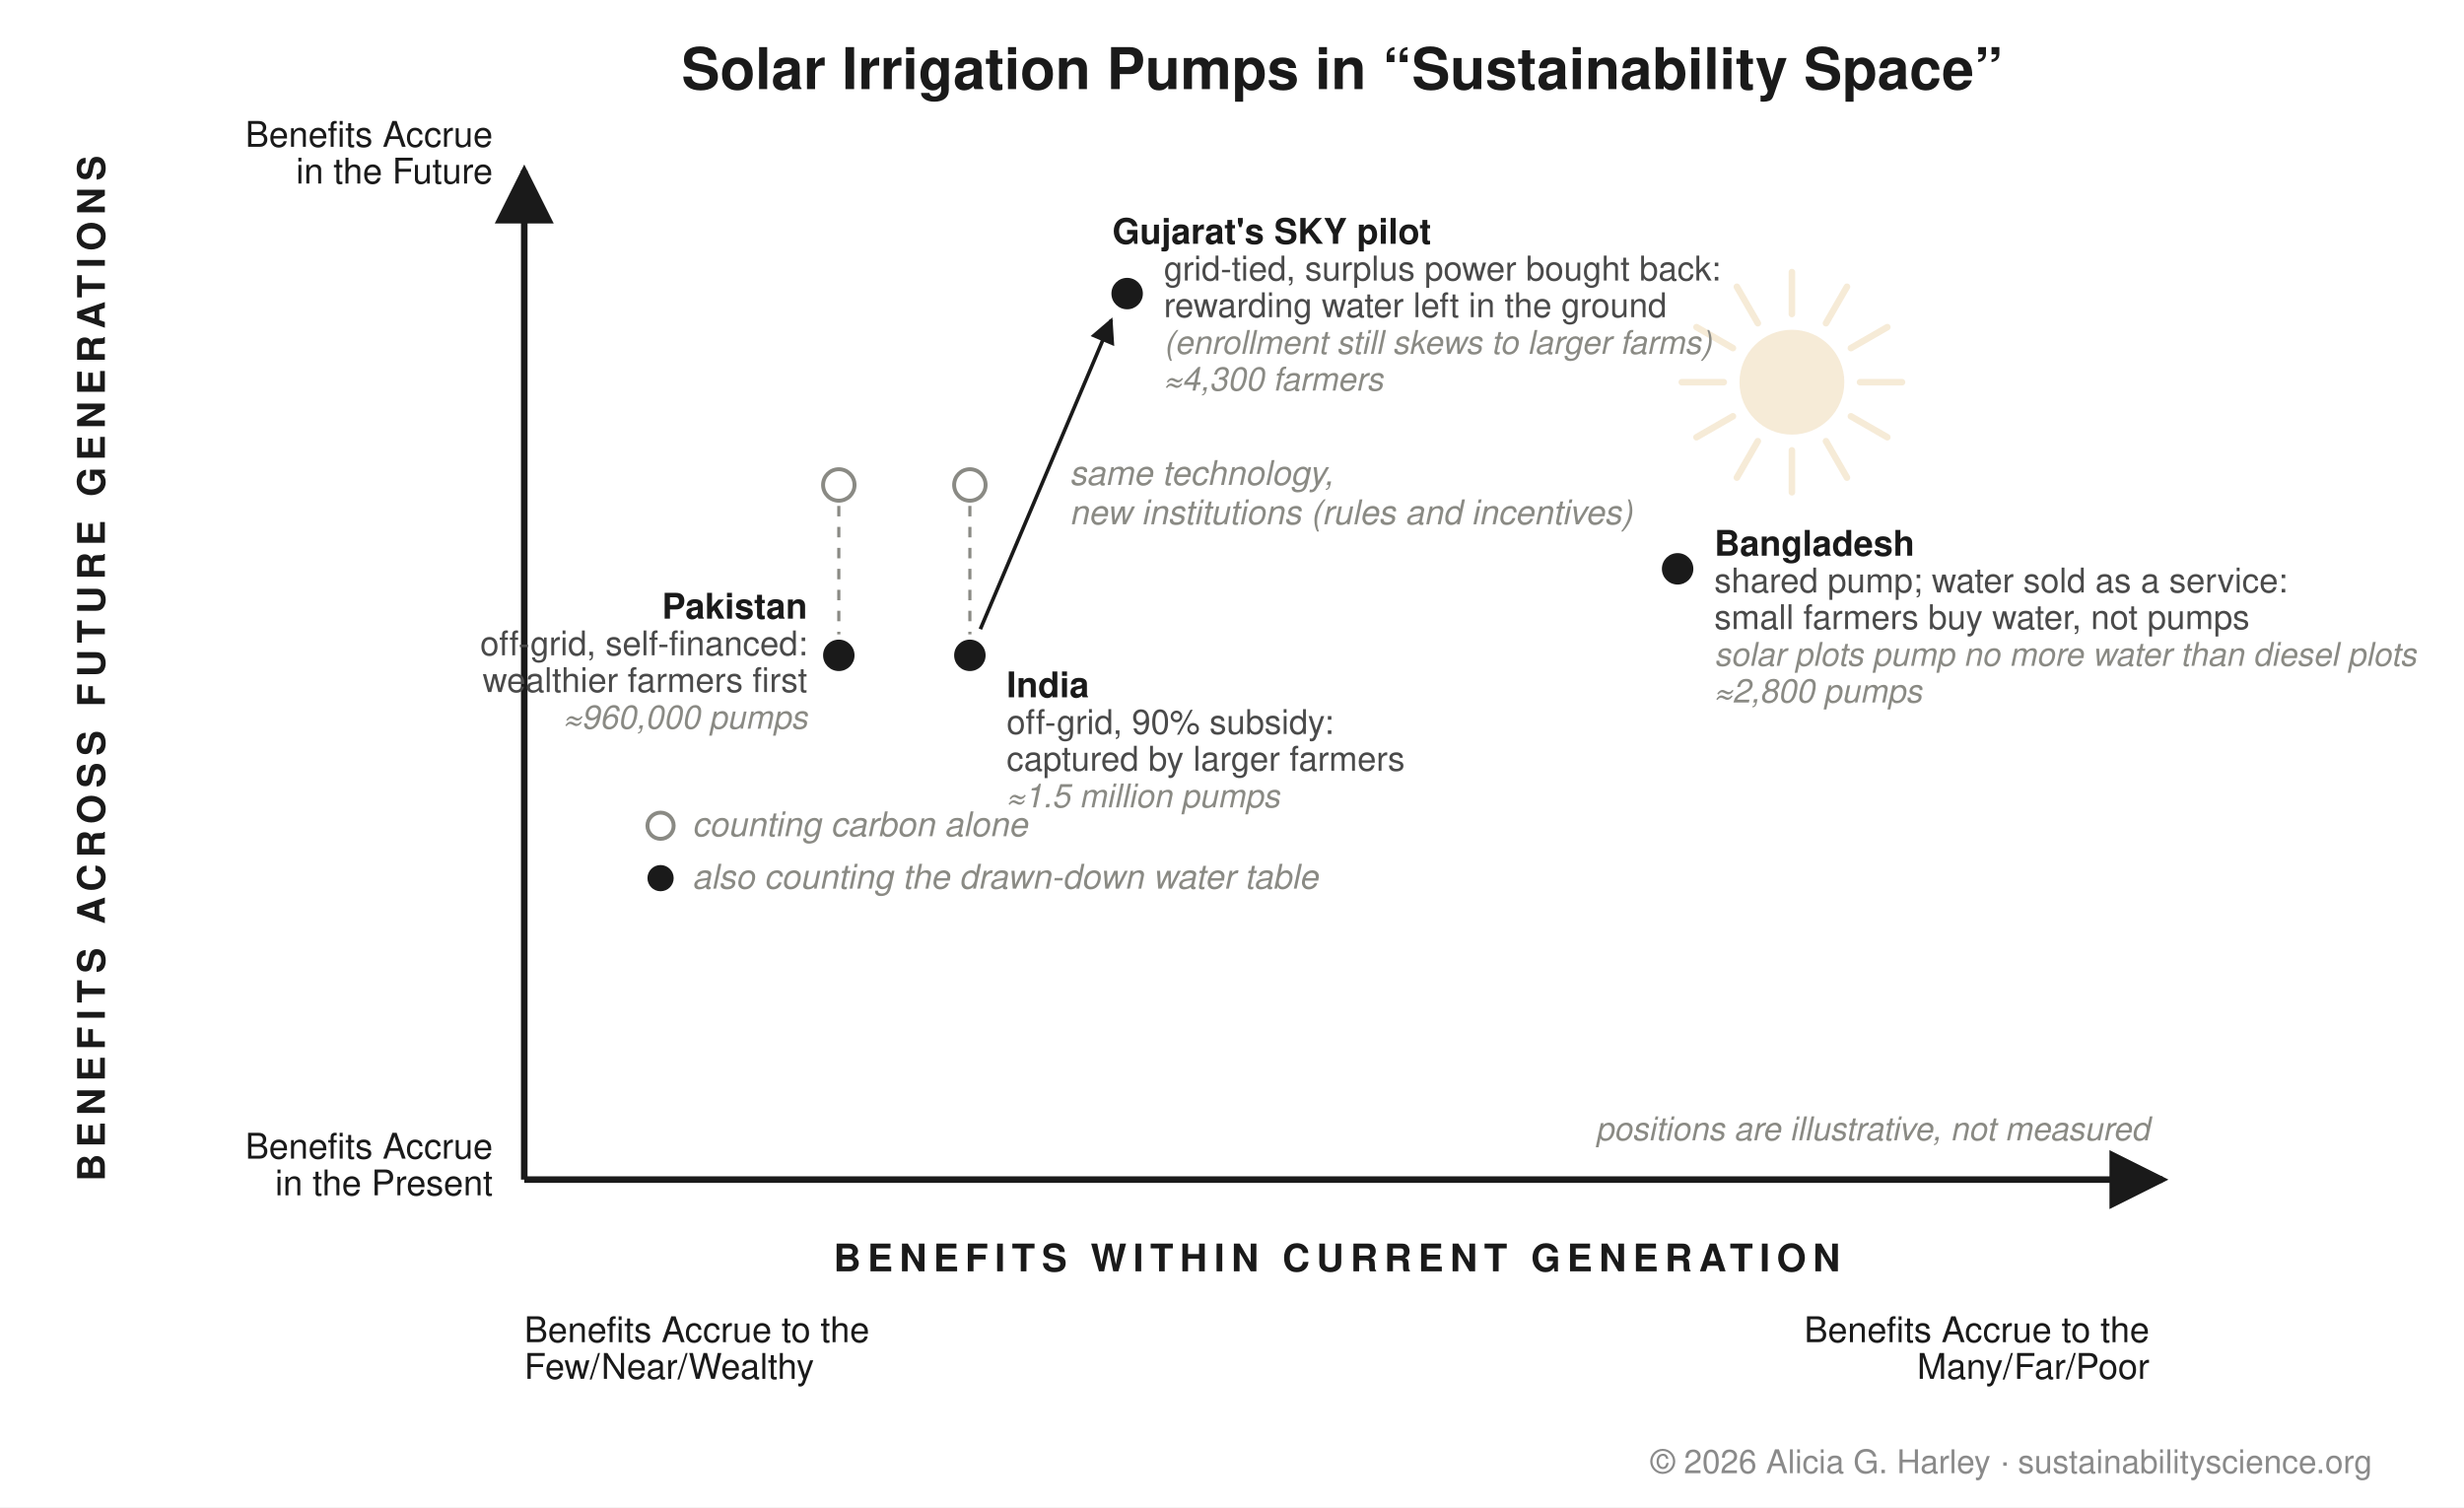
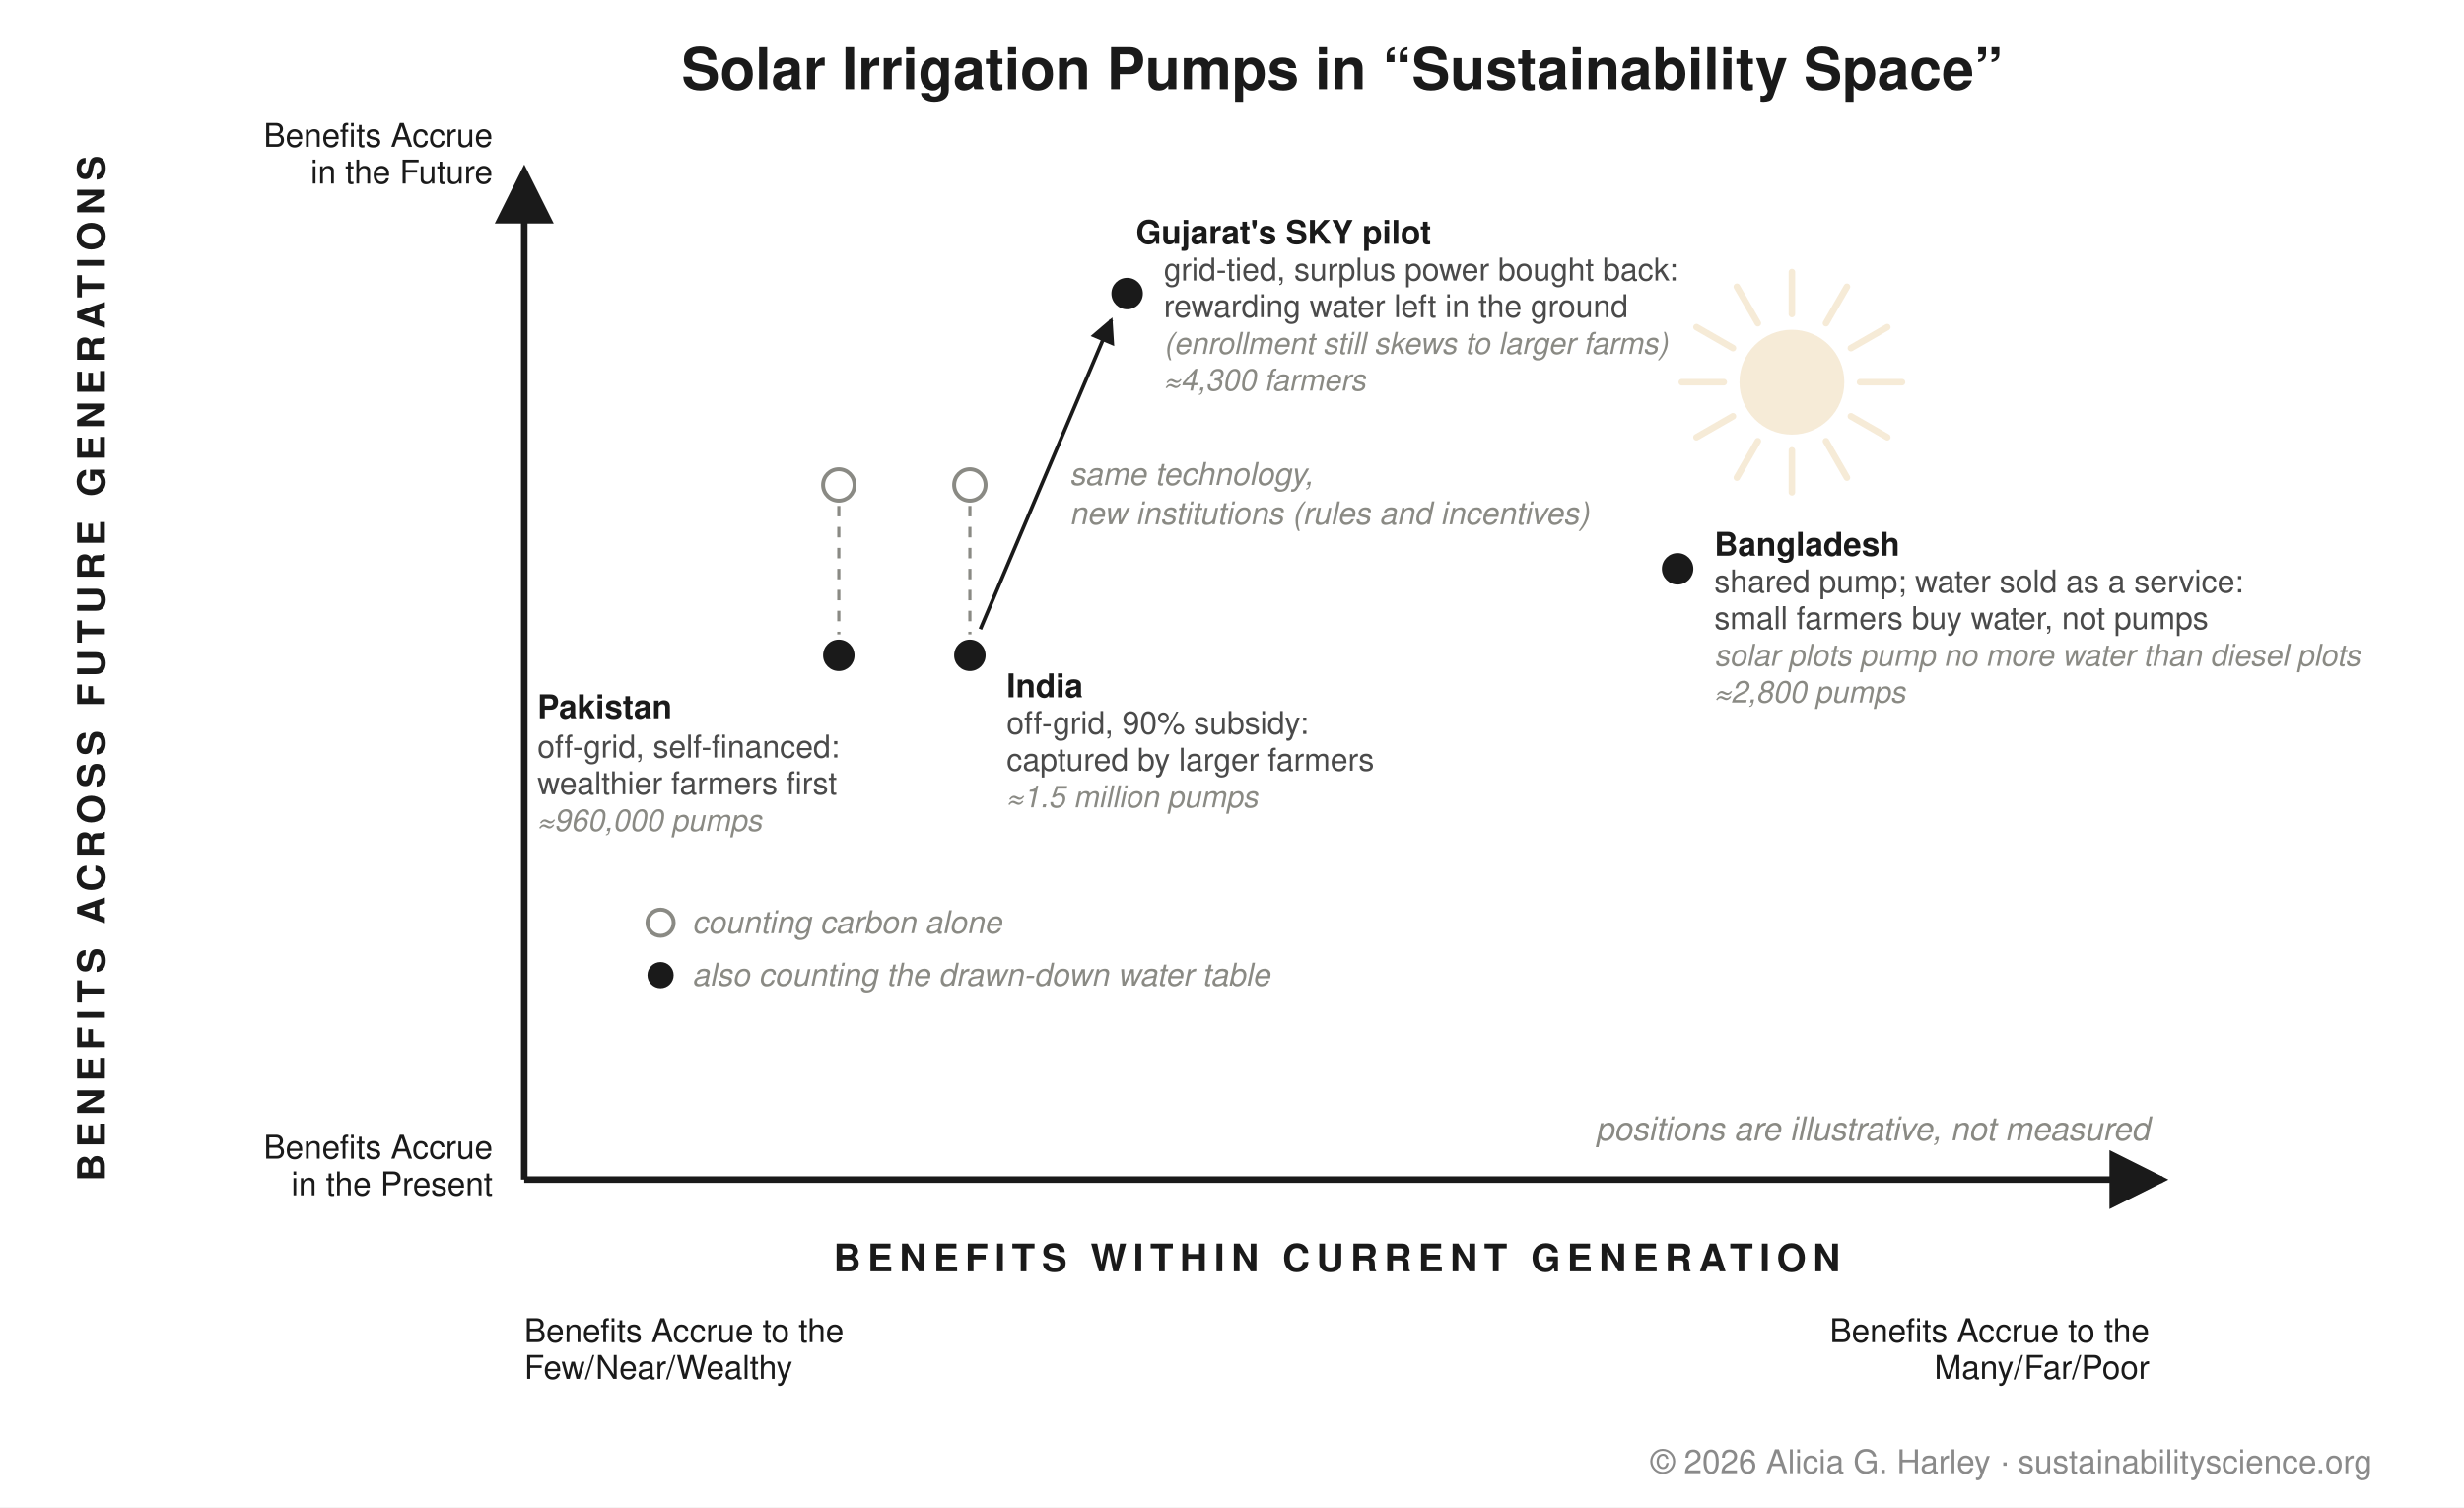
<svg xmlns="http://www.w3.org/2000/svg" viewBox="0 0 940 575" font-family="Helvetica, Arial, sans-serif">
  <defs>
    <marker id="axisArrow" viewBox="0 0 10 10" refX="9" refY="5" markerWidth="9" markerHeight="9" orient="auto">
      <path d="M 0 0 L 10 5 L 0 10 z" fill="#1a1a1a" />
    </marker>
    <marker id="innoArrow" viewBox="0 0 10 10" refX="9" refY="5" markerWidth="7" markerHeight="7" orient="auto">
      <path d="M 0 0 L 10 5 L 0 10 z" fill="#1a1a1a" />
    </marker>
    <marker id="gwArrow" viewBox="0 0 10 10" refX="9" refY="5" markerWidth="7" markerHeight="7" orient="auto">
      <path d="M 0 0 L 10 5 L 0 10 z" fill="#8a8a84" />
    </marker>
  </defs>
  <rect width="940" height="575" fill="white" />
  <text x="512" y="34" text-anchor="middle" font-size="22" font-weight="700" fill="#1a1a1a">Solar Irrigation Pumps in “Sustainability Space”</text>
  <text x="905" y="562" text-anchor="end" font-size="12.5" fill="#8a8a8a">© 2026 Alicia G. Harley · sustainabilityscience.org</text>
  <line x1="200" y1="450" x2="200" y2="65" stroke="#1a1a1a" stroke-width="2.5" marker-end="url(#axisArrow)" />
  <line x1="200" y1="450" x2="825" y2="450" stroke="#1a1a1a" stroke-width="2.5" marker-end="url(#axisArrow)" />
  <text x="40" y="255" text-anchor="middle" font-size="14.5" font-weight="700" letter-spacing="2.5" fill="#1a1a1a" transform="rotate(-90 40 255)">BENEFITS ACROSS FUTURE GENERATIONS</text>
-   <text x="188" y="56" text-anchor="end" font-size="13.5" fill="#1a1a1a">Benefits Accrue</text>
-   <text x="188" y="70" text-anchor="end" font-size="13.5" fill="#1a1a1a">in the Future</text>
-   <text x="188" y="442" text-anchor="end" font-size="13.5" fill="#1a1a1a">Benefits Accrue</text>
-   <text x="188" y="456" text-anchor="end" font-size="13.5" fill="#1a1a1a">in the Present</text>
+   <text x="188" y="56" text-anchor="end" font-size="12.5" fill="#1a1a1a">Benefits Accrue</text>
+   <text x="188" y="70" text-anchor="end" font-size="12.5" fill="#1a1a1a">in the Future</text>
+   <text x="188" y="442" text-anchor="end" font-size="12.5" fill="#1a1a1a">Benefits Accrue</text>
+   <text x="188" y="456" text-anchor="end" font-size="12.5" fill="#1a1a1a">in the Present</text>
  <text x="510.0" y="485" text-anchor="middle" font-size="14.5" font-weight="700" letter-spacing="2.5" fill="#1a1a1a">BENEFITS WITHIN CURRENT GENERATION</text>
-   <text x="200" y="512" text-anchor="start" font-size="13.5" fill="#1a1a1a">Benefits Accrue to the</text>
-   <text x="200" y="526" text-anchor="start" font-size="13.5" fill="#1a1a1a">Few/Near/Wealthy</text>
-   <text x="820" y="512" text-anchor="end" font-size="13.5" fill="#1a1a1a">Benefits Accrue to the</text>
-   <text x="820" y="526" text-anchor="end" font-size="13.5" fill="#1a1a1a">Many/Far/Poor</text>
+   <text x="200" y="512" text-anchor="start" font-size="12.5" fill="#1a1a1a">Benefits Accrue to the</text>
+   <text x="200" y="526" text-anchor="start" font-size="12.5" fill="#1a1a1a">Few/Near/Wealthy</text>
+   <text x="820" y="512" text-anchor="end" font-size="12.5" fill="#1a1a1a">Benefits Accrue to the</text>
+   <text x="820" y="526" text-anchor="end" font-size="12.5" fill="#1a1a1a">Many/Far/Poor</text>
  <g opacity="0.22">
    <line x1="709.6" y1="145.8" x2="725.6" y2="145.8" stroke="#d4a24a" stroke-width="2.5" stroke-linecap="round" />
    <line x1="706.1" y1="158.8" x2="720.0" y2="166.8" stroke="#d4a24a" stroke-width="2.5" stroke-linecap="round" />
    <line x1="696.6" y1="168.3" x2="704.6" y2="182.2" stroke="#d4a24a" stroke-width="2.5" stroke-linecap="round" />
    <line x1="683.6" y1="171.8" x2="683.6" y2="187.8" stroke="#d4a24a" stroke-width="2.5" stroke-linecap="round" />
    <line x1="670.6" y1="168.3" x2="662.6" y2="182.2" stroke="#d4a24a" stroke-width="2.5" stroke-linecap="round" />
    <line x1="661.1" y1="158.8" x2="647.2" y2="166.8" stroke="#d4a24a" stroke-width="2.5" stroke-linecap="round" />
    <line x1="657.6" y1="145.8" x2="641.6" y2="145.8" stroke="#d4a24a" stroke-width="2.5" stroke-linecap="round" />
    <line x1="661.1" y1="132.8" x2="647.2" y2="124.8" stroke="#d4a24a" stroke-width="2.5" stroke-linecap="round" />
    <line x1="670.6" y1="123.3" x2="662.6" y2="109.4" stroke="#d4a24a" stroke-width="2.5" stroke-linecap="round" />
    <line x1="683.6" y1="119.8" x2="683.6" y2="103.8" stroke="#d4a24a" stroke-width="2.5" stroke-linecap="round" />
    <line x1="696.6" y1="123.3" x2="704.6" y2="109.4" stroke="#d4a24a" stroke-width="2.5" stroke-linecap="round" />
    <line x1="706.1" y1="132.8" x2="720.0" y2="124.8" stroke="#d4a24a" stroke-width="2.5" stroke-linecap="round" />
    <circle cx="683.6" cy="145.8" r="20" fill="#d4a24a" />
  </g>
-   <circle cx="252" cy="315" r="5" fill="white" stroke="#8a8a84" stroke-width="1.5" />
-   <text x="264" y="319" font-size="13" fill="#8a8a84" font-style="italic">counting carbon alone</text>
-   <circle cx="252" cy="335" r="5" fill="#1a1a1a" />
-   <text x="264" y="339" font-size="13" fill="#8a8a84" font-style="italic">also counting the drawn-down water table</text>
+   <circle cx="252" cy="352" r="5" fill="white" stroke="#8a8a84" stroke-width="1.5" />
+   <text x="264" y="356" font-size="12" fill="#8a8a84" font-style="italic">counting carbon alone</text>
+   <circle cx="252" cy="372" r="5" fill="#1a1a1a" />
+   <text x="264" y="376" font-size="12" fill="#8a8a84" font-style="italic">also counting the drawn-down water table</text>
  <circle cx="320" cy="185" r="6" fill="white" stroke="#8a8a84" stroke-width="1.5" />
  <line x1="320" y1="193" x2="320" y2="242" stroke="#8a8a84" stroke-width="1.2" stroke-dasharray="4 4" />
  <circle cx="320" cy="250" r="6" fill="#1a1a1a" />
-   <text x="308" y="236" text-anchor="end" font-size="13.5" font-weight="700" fill="#1a1a1a">Pakistan</text>
-   <text x="308" y="250" text-anchor="end" font-size="13" fill="#4a4a4a">off-grid, self-financed:</text>
-   <text x="308" y="264" text-anchor="end" font-size="13" fill="#4a4a4a">wealthier farmers first</text>
-   <text x="308" y="278" text-anchor="end" font-size="12.5" font-style="italic" fill="#8a8a84">≈960,000 pumps</text>
+   <text x="205" y="274" text-anchor="start" font-size="12.5" font-weight="700" fill="#1a1a1a">Pakistan</text>
+   <text x="205" y="289" text-anchor="start" font-size="12" fill="#4a4a4a">off-grid, self-financed:</text>
+   <text x="205" y="303" text-anchor="start" font-size="12" fill="#4a4a4a">wealthier farmers first</text>
+   <text x="205" y="317" text-anchor="start" font-size="11.5" font-style="italic" fill="#8a8a84">≈960,000 pumps</text>
  <circle cx="370" cy="185" r="6" fill="white" stroke="#8a8a84" stroke-width="1.5" />
  <line x1="370" y1="193" x2="370" y2="242" stroke="#8a8a84" stroke-width="1.2" stroke-dasharray="4 4" />
  <circle cx="370" cy="250" r="6" fill="#1a1a1a" />
-   <text x="384" y="266" text-anchor="start" font-size="13.5" font-weight="700" fill="#1a1a1a">India</text>
-   <text x="384" y="280" text-anchor="start" font-size="13" fill="#4a4a4a">off-grid, 90% subsidy:</text>
-   <text x="384" y="294" text-anchor="start" font-size="13" fill="#4a4a4a">captured by larger farmers</text>
-   <text x="384" y="308" text-anchor="start" font-size="12.5" font-style="italic" fill="#8a8a84">≈1.5 million pumps</text>
+   <text x="384" y="266" text-anchor="start" font-size="12.5" font-weight="700" fill="#1a1a1a">India</text>
+   <text x="384" y="280" text-anchor="start" font-size="12" fill="#4a4a4a">off-grid, 90% subsidy:</text>
+   <text x="384" y="294" text-anchor="start" font-size="12" fill="#4a4a4a">captured by larger farmers</text>
+   <text x="384" y="308" text-anchor="start" font-size="11.5" font-style="italic" fill="#8a8a84">≈1.5 million pumps</text>
  <circle cx="640" cy="217" r="6" fill="#1a1a1a" />
-   <text x="654" y="212" text-anchor="start" font-size="13.5" font-weight="700" fill="#1a1a1a">Bangladesh</text>
-   <text x="654" y="226" text-anchor="start" font-size="13" fill="#4a4a4a">shared pump; water sold as a service:</text>
-   <text x="654" y="240" text-anchor="start" font-size="13" fill="#4a4a4a">small farmers buy water, not pumps</text>
-   <text x="654" y="254" text-anchor="start" font-size="12.5" font-style="italic" fill="#8a8a84">solar plots pump no more water than diesel plots</text>
-   <text x="654" y="268" text-anchor="start" font-size="12.5" font-style="italic" fill="#8a8a84">≈2,800 pumps</text>
+   <text x="654" y="212" text-anchor="start" font-size="12.5" font-weight="700" fill="#1a1a1a">Bangladesh</text>
+   <text x="654" y="226" text-anchor="start" font-size="12" fill="#4a4a4a">shared pump; water sold as a service:</text>
+   <text x="654" y="240" text-anchor="start" font-size="12" fill="#4a4a4a">small farmers buy water, not pumps</text>
+   <text x="654" y="254" text-anchor="start" font-size="11.5" font-style="italic" fill="#8a8a84">solar plots pump no more water than diesel plots</text>
+   <text x="654" y="268" text-anchor="start" font-size="11.5" font-style="italic" fill="#8a8a84">≈2,800 pumps</text>
  <line x1="374" y1="240" x2="424" y2="122" stroke="#1a1a1a" stroke-width="1.4" marker-end="url(#innoArrow)" />
-   <text x="408" y="185" text-anchor="start" font-size="13" fill="#8a8a84" font-style="italic">same technology,</text>
-   <text x="408" y="200" text-anchor="start" font-size="13" fill="#8a8a84" font-style="italic">new institutions (rules and incentives)</text>
+   <text x="408" y="185" text-anchor="start" font-size="12" fill="#8a8a84" font-style="italic">same technology,</text>
+   <text x="408" y="200" text-anchor="start" font-size="12" fill="#8a8a84" font-style="italic">new institutions (rules and incentives)</text>
  <circle cx="430" cy="112" r="6" fill="#1a1a1a" />
-   <text x="546" y="93" text-anchor="end" font-size="13.5" font-weight="700" fill="#1a1a1a">Gujarat's SKY pilot</text>
-   <text x="444" y="107" text-anchor="start" font-size="13" fill="#4a4a4a">grid-tied, surplus power bought back:</text>
-   <text x="444" y="121" text-anchor="start" font-size="13" fill="#4a4a4a">rewarding water left in the ground</text>
-   <text x="444" y="135" text-anchor="start" font-size="12.5" font-style="italic" fill="#8a8a84">(enrollment still skews to larger farms)</text>
-   <text x="444" y="149" text-anchor="start" font-size="12.5" font-style="italic" fill="#8a8a84">≈4,300 farmers</text>
+   <text x="546" y="93" text-anchor="end" font-size="12.5" font-weight="700" fill="#1a1a1a">Gujarat's SKY pilot</text>
+   <text x="444" y="107" text-anchor="start" font-size="12" fill="#4a4a4a">grid-tied, surplus power bought back:</text>
+   <text x="444" y="121" text-anchor="start" font-size="12" fill="#4a4a4a">rewarding water left in the ground</text>
+   <text x="444" y="135" text-anchor="start" font-size="11.5" font-style="italic" fill="#8a8a84">(enrollment still skews to larger farms)</text>
+   <text x="444" y="149" text-anchor="start" font-size="11.5" font-style="italic" fill="#8a8a84">≈4,300 farmers</text>
  <text x="820" y="435" text-anchor="end" font-size="12.5" fill="#8a8a84" font-style="italic">positions are illustrative, not measured</text>
</svg>
